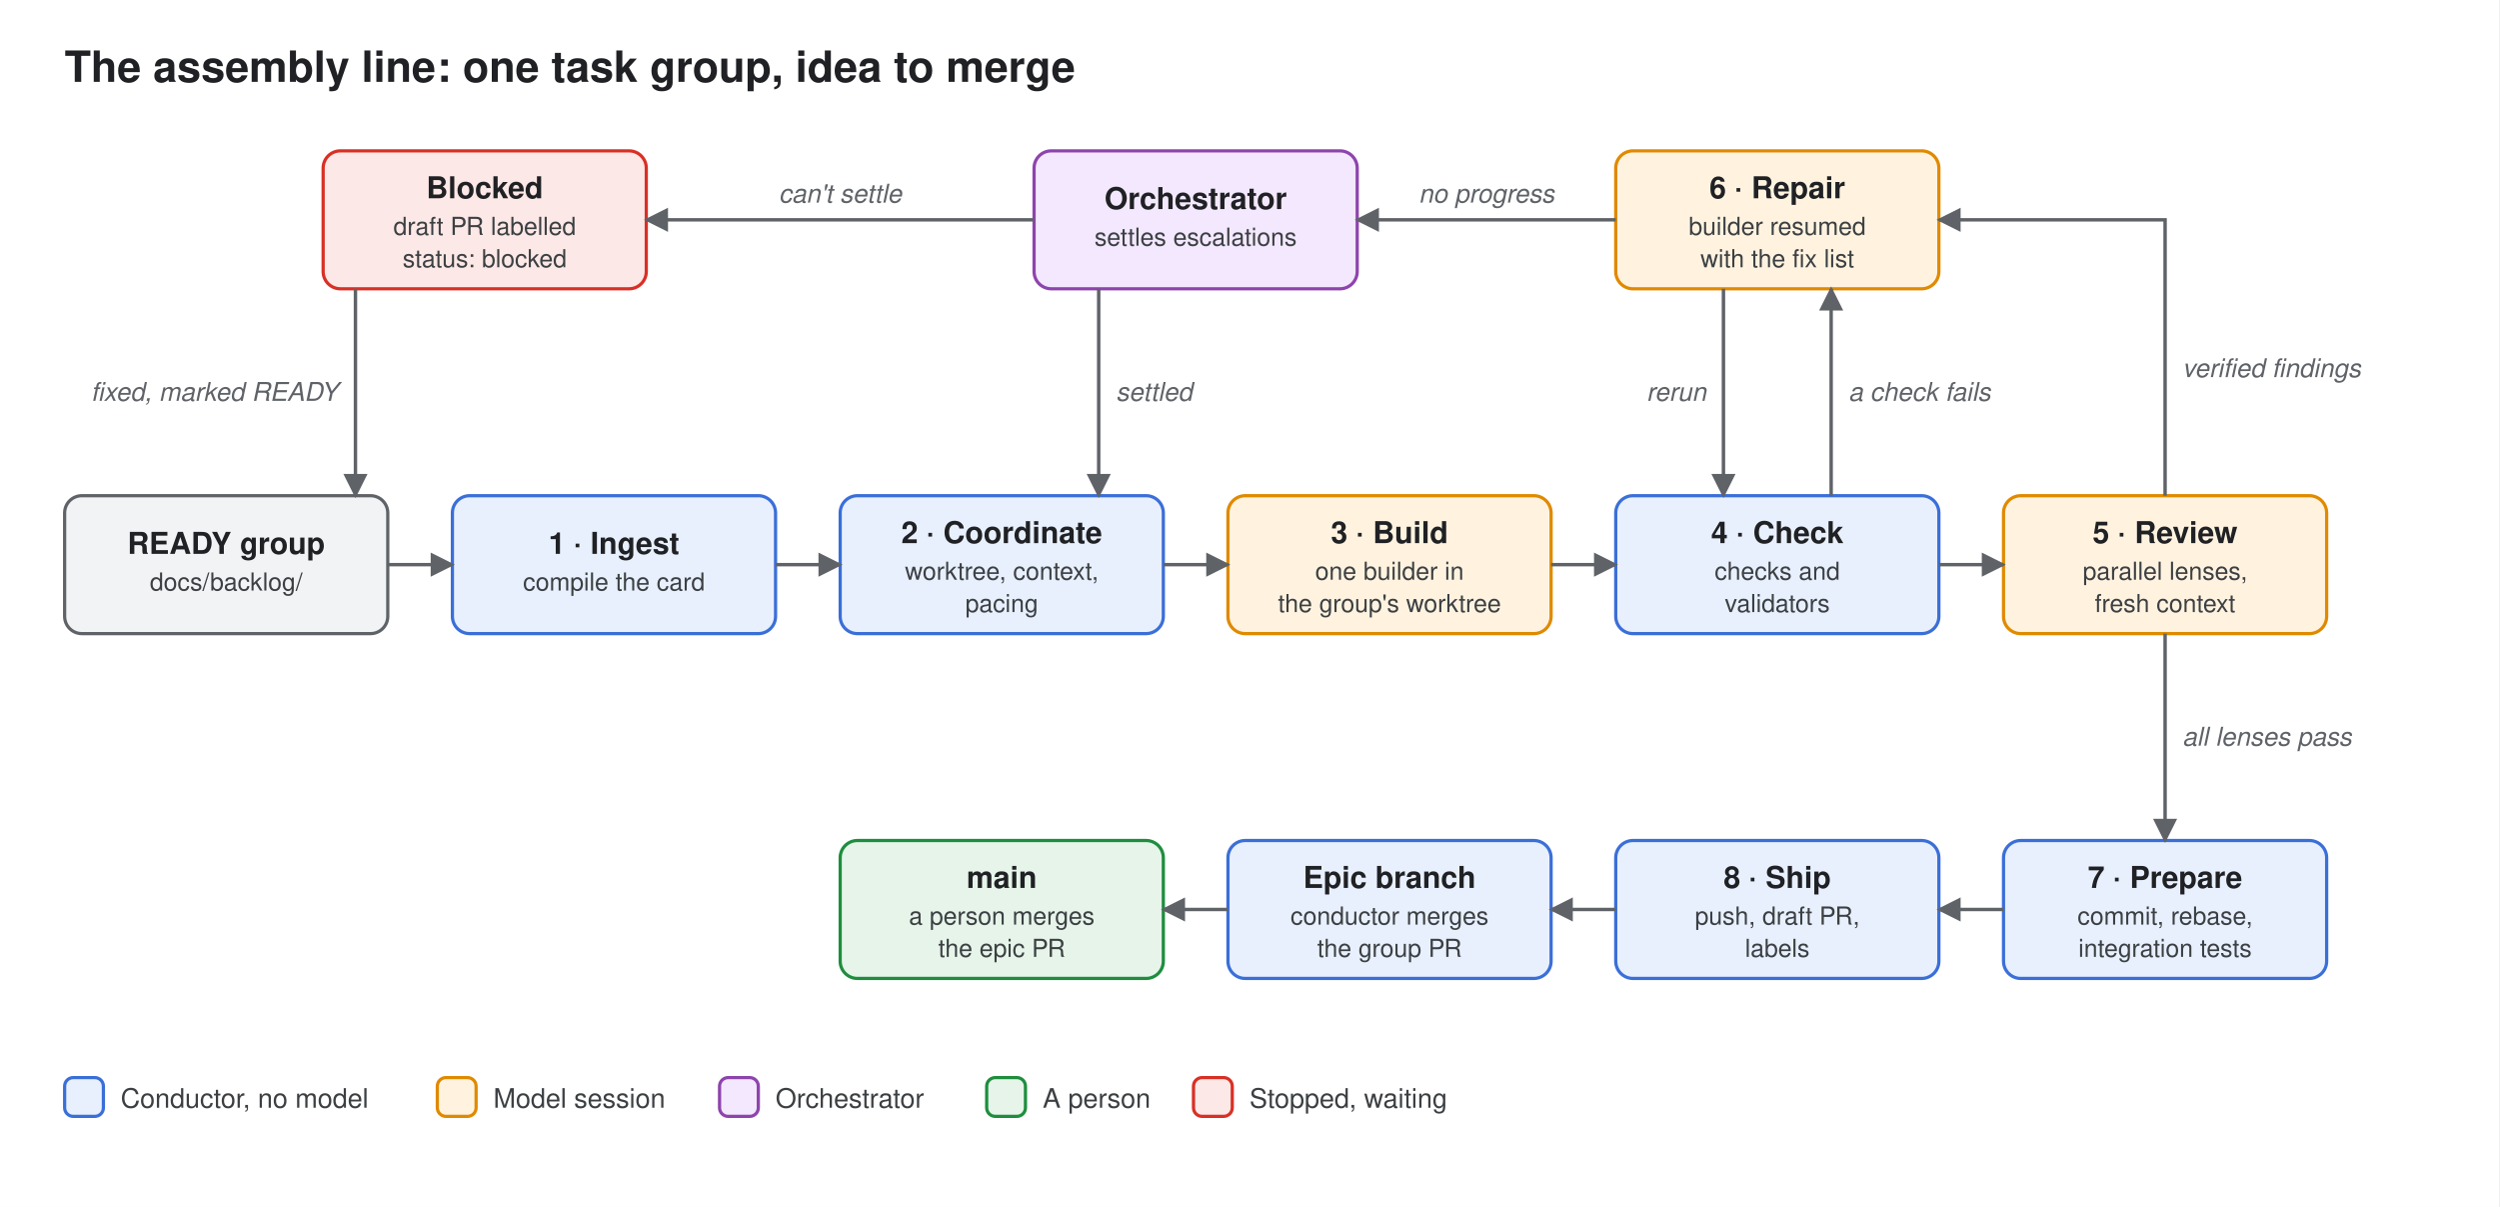
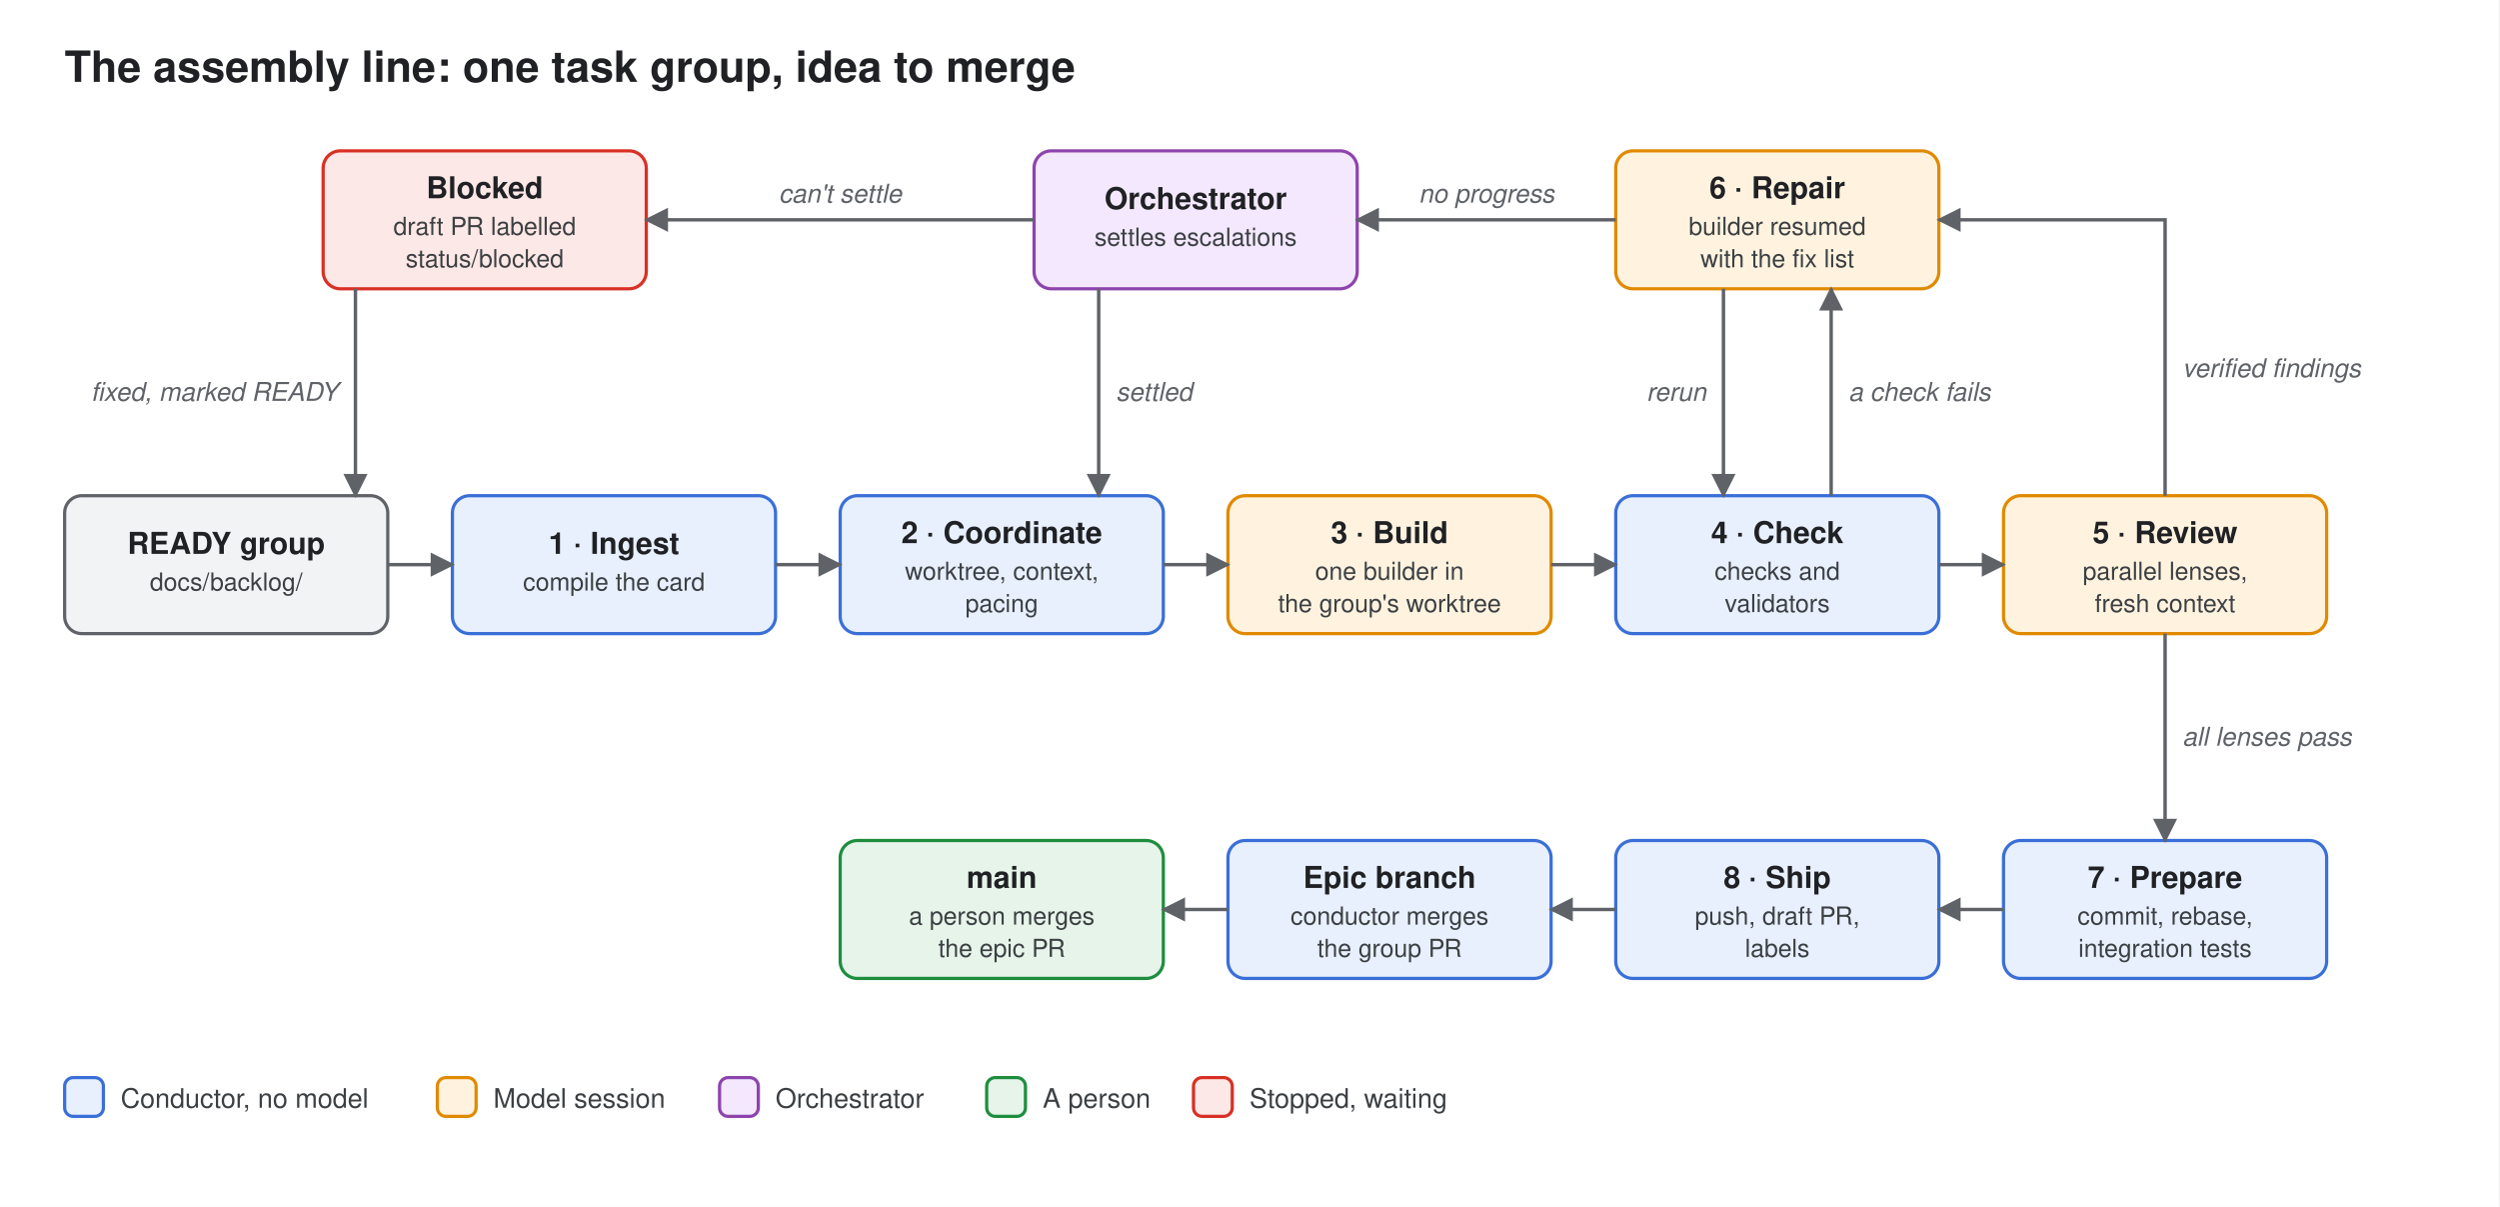
<svg xmlns="http://www.w3.org/2000/svg" width="1160" height="560" viewBox="0 0 1160 560" font-family="-apple-system, 'Segoe UI', Helvetica, Arial, sans-serif">
  <defs>
    <marker id="arrow" viewBox="0 0 10 10" refX="9" refY="5" markerWidth="7" markerHeight="7" orient="auto-start-reverse">
      <path d="M0,0 L10,5 L0,10 z" fill="#5F6368" />
    </marker>
  </defs>
  <rect width="1160" height="560" fill="#FFFFFF" />
  <text x="30" y="38" font-size="20" font-weight="700" fill="#202124">The assembly line: one task group, idea to merge</text>
  <rect x="150" y="70" width="150" height="64" rx="8" fill="#FCE8E6" stroke="#D93025" stroke-width="1.5" />
  <text x="225.0" y="92" text-anchor="middle" font-size="14" font-weight="700" fill="#202124">Blocked</text>
  <text x="225.0" y="109" text-anchor="middle" font-size="11.5" fill="#3C4043">draft PR labelled</text>
-   <text x="225.0" y="124" text-anchor="middle" font-size="11.5" fill="#3C4043">status: blocked</text>
+   <text x="225.0" y="124" text-anchor="middle" font-size="11.5" fill="#3C4043">status/blocked</text>
  <rect x="480" y="70" width="150" height="64" rx="8" fill="#F3E8FD" stroke="#8E44AD" stroke-width="1.5" />
  <text x="555.0" y="97" text-anchor="middle" font-size="14" font-weight="700" fill="#202124">Orchestrator</text>
  <text x="555.0" y="114" text-anchor="middle" font-size="11.5" fill="#3C4043">settles escalations</text>
  <rect x="750" y="70" width="150" height="64" rx="8" fill="#FFF3E0" stroke="#E08A00" stroke-width="1.5" />
  <text x="825.0" y="92" text-anchor="middle" font-size="14" font-weight="700" fill="#202124">6 · Repair</text>
  <text x="825.0" y="109" text-anchor="middle" font-size="11.5" fill="#3C4043">builder resumed</text>
  <text x="825.0" y="124" text-anchor="middle" font-size="11.5" fill="#3C4043">with the fix list</text>
  <rect x="30" y="230" width="150" height="64" rx="8" fill="#F1F3F4" stroke="#5F6368" stroke-width="1.5" />
  <text x="105.0" y="257" text-anchor="middle" font-size="14" font-weight="700" fill="#202124">READY group</text>
  <text x="105.0" y="274" text-anchor="middle" font-size="11.5" fill="#3C4043">docs/backlog/</text>
  <rect x="210" y="230" width="150" height="64" rx="8" fill="#E8F0FE" stroke="#3B6FD8" stroke-width="1.5" />
  <text x="285.0" y="257" text-anchor="middle" font-size="14" font-weight="700" fill="#202124">1 · Ingest</text>
  <text x="285.0" y="274" text-anchor="middle" font-size="11.5" fill="#3C4043">compile the card</text>
  <rect x="390" y="230" width="150" height="64" rx="8" fill="#E8F0FE" stroke="#3B6FD8" stroke-width="1.5" />
  <text x="465.0" y="252" text-anchor="middle" font-size="14" font-weight="700" fill="#202124">2 · Coordinate</text>
  <text x="465.0" y="269" text-anchor="middle" font-size="11.5" fill="#3C4043">worktree, context,</text>
  <text x="465.0" y="284" text-anchor="middle" font-size="11.5" fill="#3C4043">pacing</text>
  <rect x="570" y="230" width="150" height="64" rx="8" fill="#FFF3E0" stroke="#E08A00" stroke-width="1.5" />
  <text x="645.0" y="252" text-anchor="middle" font-size="14" font-weight="700" fill="#202124">3 · Build</text>
  <text x="645.0" y="269" text-anchor="middle" font-size="11.5" fill="#3C4043">one builder in</text>
  <text x="645.0" y="284" text-anchor="middle" font-size="11.5" fill="#3C4043">the group's worktree</text>
  <rect x="750" y="230" width="150" height="64" rx="8" fill="#E8F0FE" stroke="#3B6FD8" stroke-width="1.5" />
  <text x="825.0" y="252" text-anchor="middle" font-size="14" font-weight="700" fill="#202124">4 · Check</text>
  <text x="825.0" y="269" text-anchor="middle" font-size="11.5" fill="#3C4043">checks and</text>
  <text x="825.0" y="284" text-anchor="middle" font-size="11.5" fill="#3C4043">validators</text>
  <rect x="930" y="230" width="150" height="64" rx="8" fill="#FFF3E0" stroke="#E08A00" stroke-width="1.5" />
  <text x="1005.0" y="252" text-anchor="middle" font-size="14" font-weight="700" fill="#202124">5 · Review</text>
  <text x="1005.0" y="269" text-anchor="middle" font-size="11.5" fill="#3C4043">parallel lenses,</text>
  <text x="1005.0" y="284" text-anchor="middle" font-size="11.5" fill="#3C4043">fresh context</text>
  <rect x="390" y="390" width="150" height="64" rx="8" fill="#E6F4EA" stroke="#1E8E3E" stroke-width="1.5" />
  <text x="465.0" y="412" text-anchor="middle" font-size="14" font-weight="700" fill="#202124">main</text>
  <text x="465.0" y="429" text-anchor="middle" font-size="11.5" fill="#3C4043">a person merges</text>
  <text x="465.0" y="444" text-anchor="middle" font-size="11.5" fill="#3C4043">the epic PR</text>
  <rect x="570" y="390" width="150" height="64" rx="8" fill="#E8F0FE" stroke="#3B6FD8" stroke-width="1.5" />
  <text x="645.0" y="412" text-anchor="middle" font-size="14" font-weight="700" fill="#202124">Epic branch</text>
  <text x="645.0" y="429" text-anchor="middle" font-size="11.5" fill="#3C4043">conductor merges</text>
  <text x="645.0" y="444" text-anchor="middle" font-size="11.5" fill="#3C4043">the group PR</text>
  <rect x="750" y="390" width="150" height="64" rx="8" fill="#E8F0FE" stroke="#3B6FD8" stroke-width="1.5" />
  <text x="825.0" y="412" text-anchor="middle" font-size="14" font-weight="700" fill="#202124">8 · Ship</text>
  <text x="825.0" y="429" text-anchor="middle" font-size="11.5" fill="#3C4043">push, draft PR,</text>
  <text x="825.0" y="444" text-anchor="middle" font-size="11.5" fill="#3C4043">labels</text>
  <rect x="930" y="390" width="150" height="64" rx="8" fill="#E8F0FE" stroke="#3B6FD8" stroke-width="1.5" />
  <text x="1005.0" y="412" text-anchor="middle" font-size="14" font-weight="700" fill="#202124">7 · Prepare</text>
  <text x="1005.0" y="429" text-anchor="middle" font-size="11.5" fill="#3C4043">commit, rebase,</text>
  <text x="1005.0" y="444" text-anchor="middle" font-size="11.5" fill="#3C4043">integration tests</text>
  <polyline points="180,262 210,262" fill="none" stroke="#5F6368" stroke-width="1.6" marker-end="url(#arrow)" />
  <polyline points="360,262 390,262" fill="none" stroke="#5F6368" stroke-width="1.6" marker-end="url(#arrow)" />
  <polyline points="540,262 570,262" fill="none" stroke="#5F6368" stroke-width="1.6" marker-end="url(#arrow)" />
  <polyline points="720,262 750,262" fill="none" stroke="#5F6368" stroke-width="1.6" marker-end="url(#arrow)" />
  <polyline points="900,262 930,262" fill="none" stroke="#5F6368" stroke-width="1.6" marker-end="url(#arrow)" />
  <polyline points="1005,230 1005,102 900,102" fill="none" stroke="#5F6368" stroke-width="1.6" marker-end="url(#arrow)" />
  <text x="1013" y="175" text-anchor="start" font-size="12" font-style="italic" fill="#5F6368">verified findings</text>
  <polyline points="800,134 800,230" fill="none" stroke="#5F6368" stroke-width="1.6" marker-end="url(#arrow)" />
  <text x="792" y="186" text-anchor="end" font-size="12" font-style="italic" fill="#5F6368">rerun</text>
  <polyline points="850,230 850,134" fill="none" stroke="#5F6368" stroke-width="1.6" marker-end="url(#arrow)" />
  <text x="858" y="186" text-anchor="start" font-size="12" font-style="italic" fill="#5F6368">a check fails</text>
  <polyline points="750,102 630,102" fill="none" stroke="#5F6368" stroke-width="1.6" marker-end="url(#arrow)" />
  <text x="690" y="94" text-anchor="middle" font-size="12" font-style="italic" fill="#5F6368">no progress</text>
  <polyline points="480,102 300,102" fill="none" stroke="#5F6368" stroke-width="1.6" marker-end="url(#arrow)" />
  <text x="390" y="94" text-anchor="middle" font-size="12" font-style="italic" fill="#5F6368">can't settle</text>
  <polyline points="510,134 510,230" fill="none" stroke="#5F6368" stroke-width="1.6" marker-end="url(#arrow)" />
  <text x="518" y="186" text-anchor="start" font-size="12" font-style="italic" fill="#5F6368">settled</text>
  <polyline points="1005,294 1005,390" fill="none" stroke="#5F6368" stroke-width="1.6" marker-end="url(#arrow)" />
  <text x="1013" y="346" text-anchor="start" font-size="12" font-style="italic" fill="#5F6368">all lenses pass</text>
  <polyline points="930,422 900,422" fill="none" stroke="#5F6368" stroke-width="1.6" marker-end="url(#arrow)" />
  <polyline points="750,422 720,422" fill="none" stroke="#5F6368" stroke-width="1.6" marker-end="url(#arrow)" />
  <polyline points="570,422 540,422" fill="none" stroke="#5F6368" stroke-width="1.6" marker-end="url(#arrow)" />
  <polyline points="165,134 165,230" fill="none" stroke="#5F6368" stroke-width="1.6" marker-end="url(#arrow)" />
  <text x="157" y="186" text-anchor="end" font-size="12" font-style="italic" fill="#5F6368">fixed, marked READY</text>
  <rect x="30" y="500" width="18" height="18" rx="4" fill="#E8F0FE" stroke="#3B6FD8" stroke-width="1.5" />
  <text x="56" y="514" font-size="12.5" fill="#3C4043">Conductor, no model</text>
  <rect x="203" y="500" width="18" height="18" rx="4" fill="#FFF3E0" stroke="#E08A00" stroke-width="1.5" />
  <text x="229" y="514" font-size="12.5" fill="#3C4043">Model session</text>
  <rect x="334" y="500" width="18" height="18" rx="4" fill="#F3E8FD" stroke="#8E44AD" stroke-width="1.5" />
  <text x="360" y="514" font-size="12.5" fill="#3C4043">Orchestrator</text>
  <rect x="458" y="500" width="18" height="18" rx="4" fill="#E6F4EA" stroke="#1E8E3E" stroke-width="1.5" />
  <text x="484" y="514" font-size="12.5" fill="#3C4043">A person</text>
  <rect x="554" y="500" width="18" height="18" rx="4" fill="#FCE8E6" stroke="#D93025" stroke-width="1.5" />
  <text x="580" y="514" font-size="12.5" fill="#3C4043">Stopped, waiting</text>
</svg>
